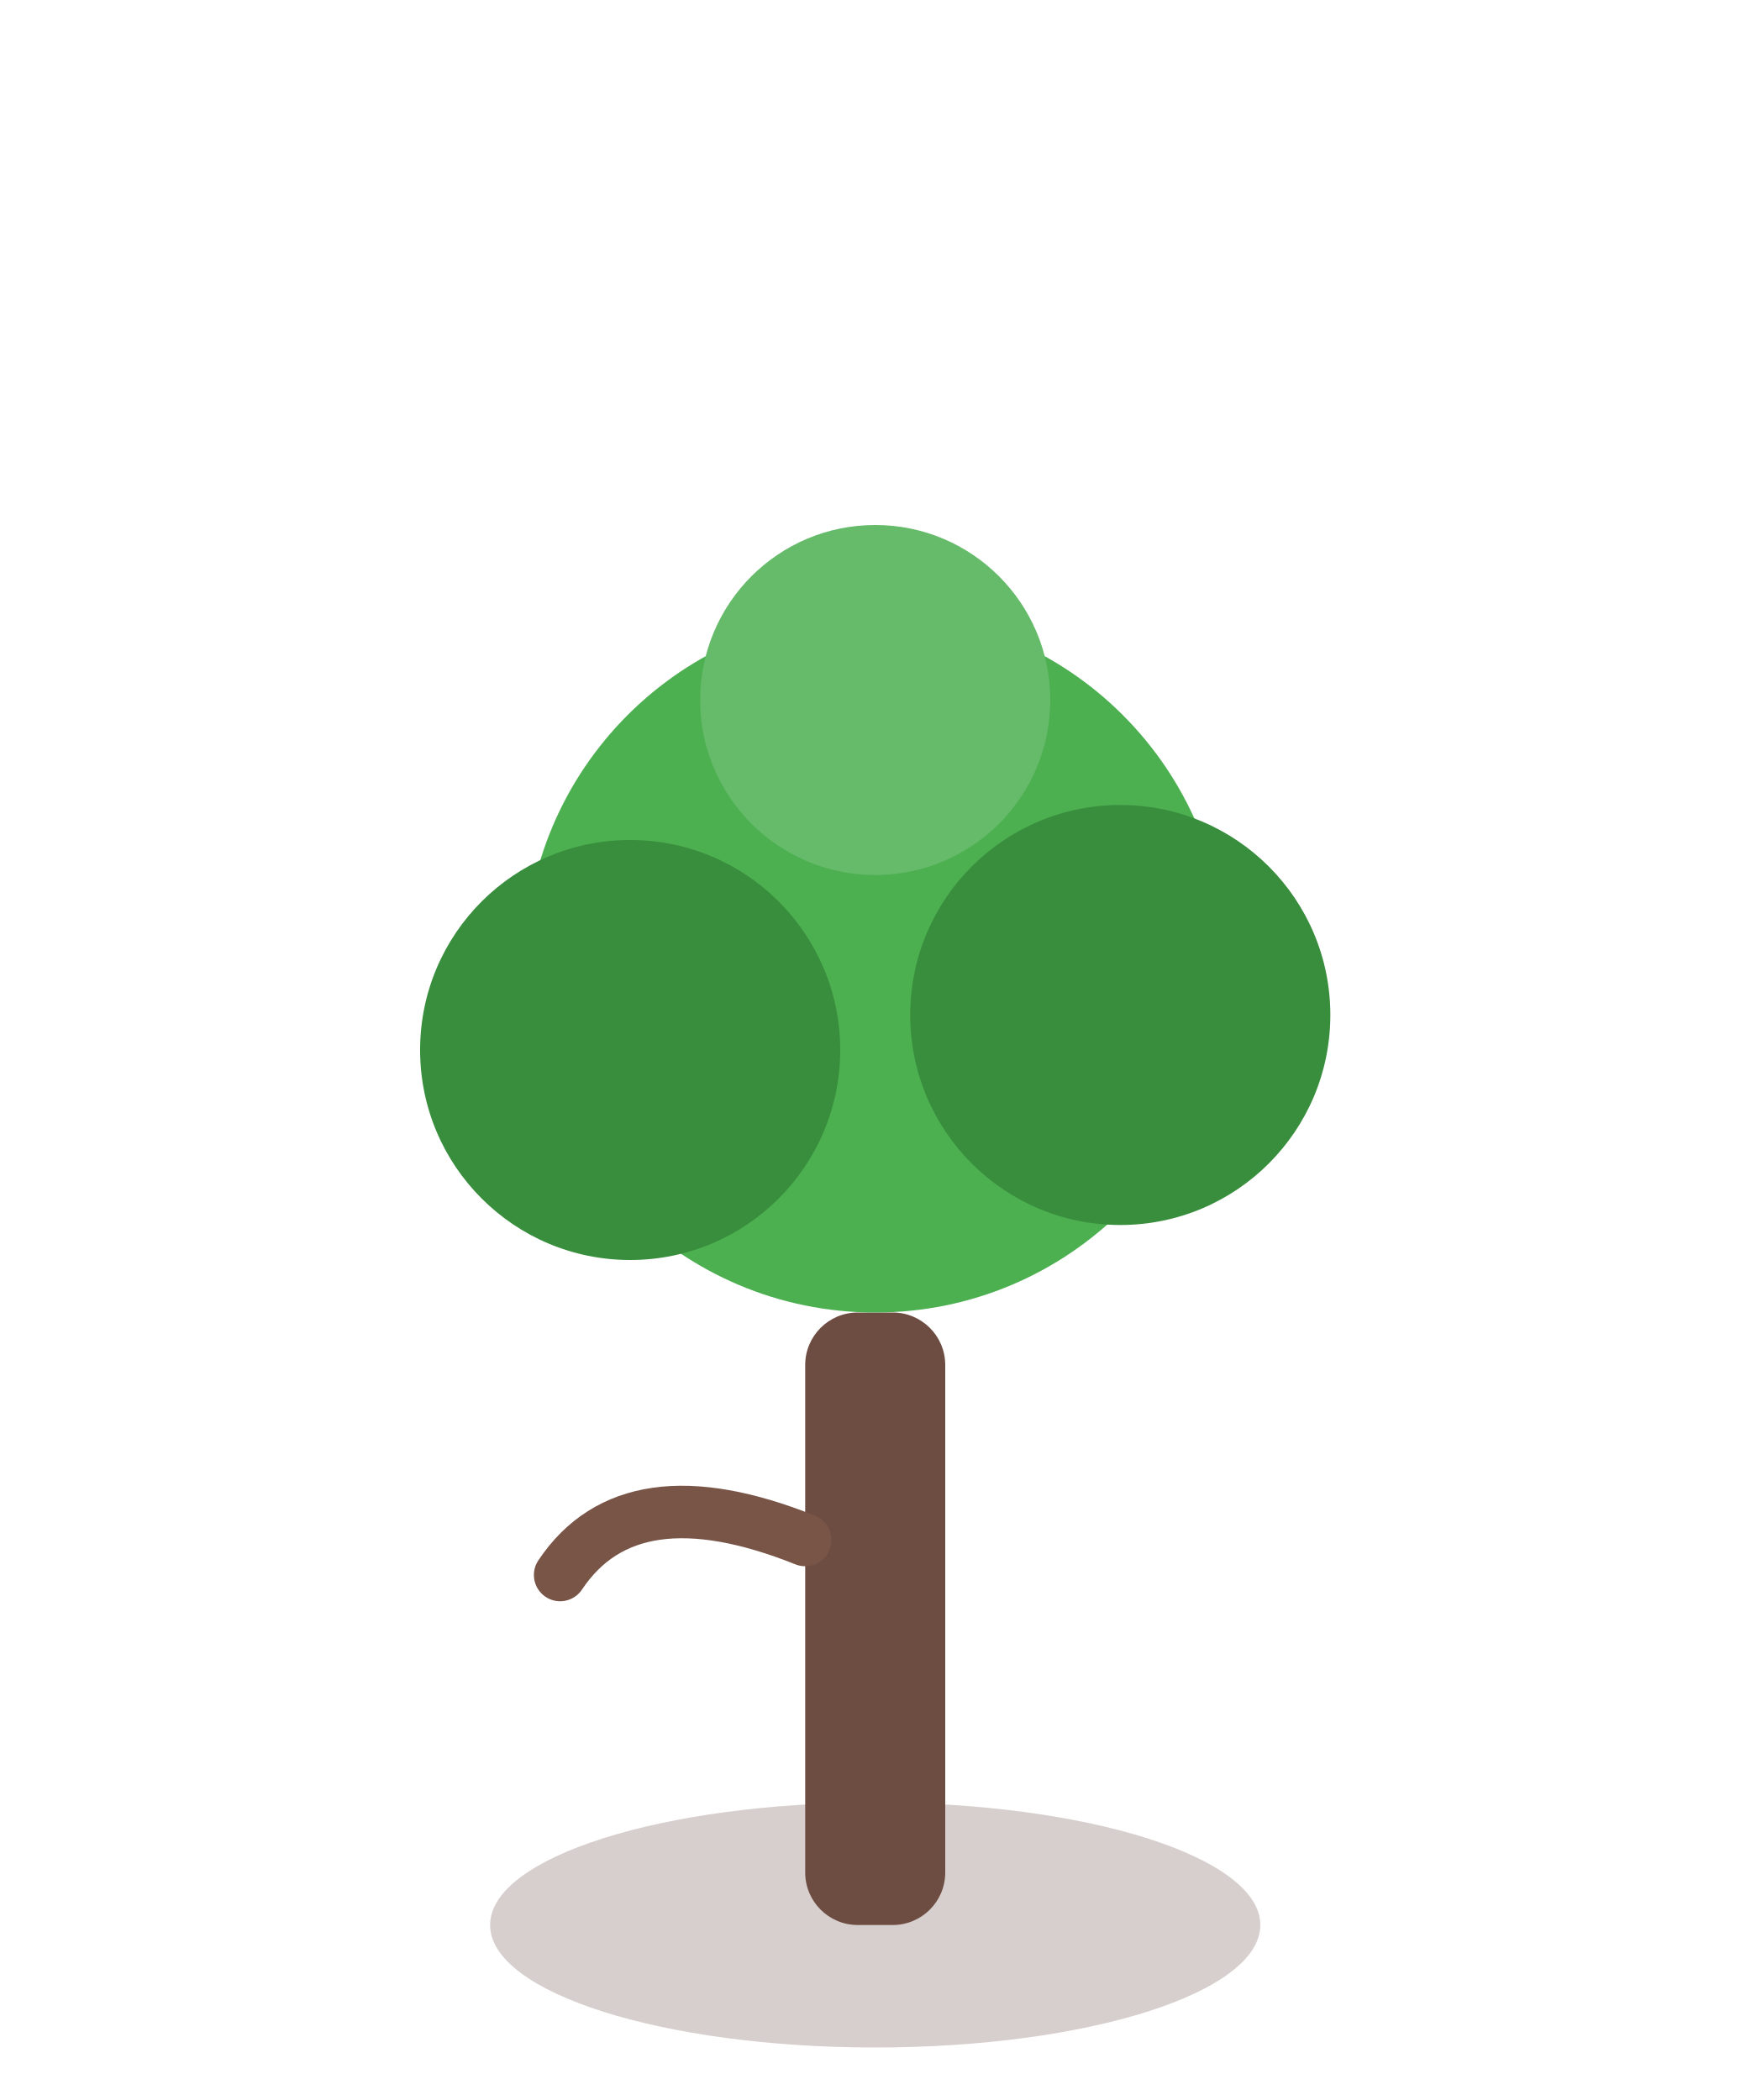
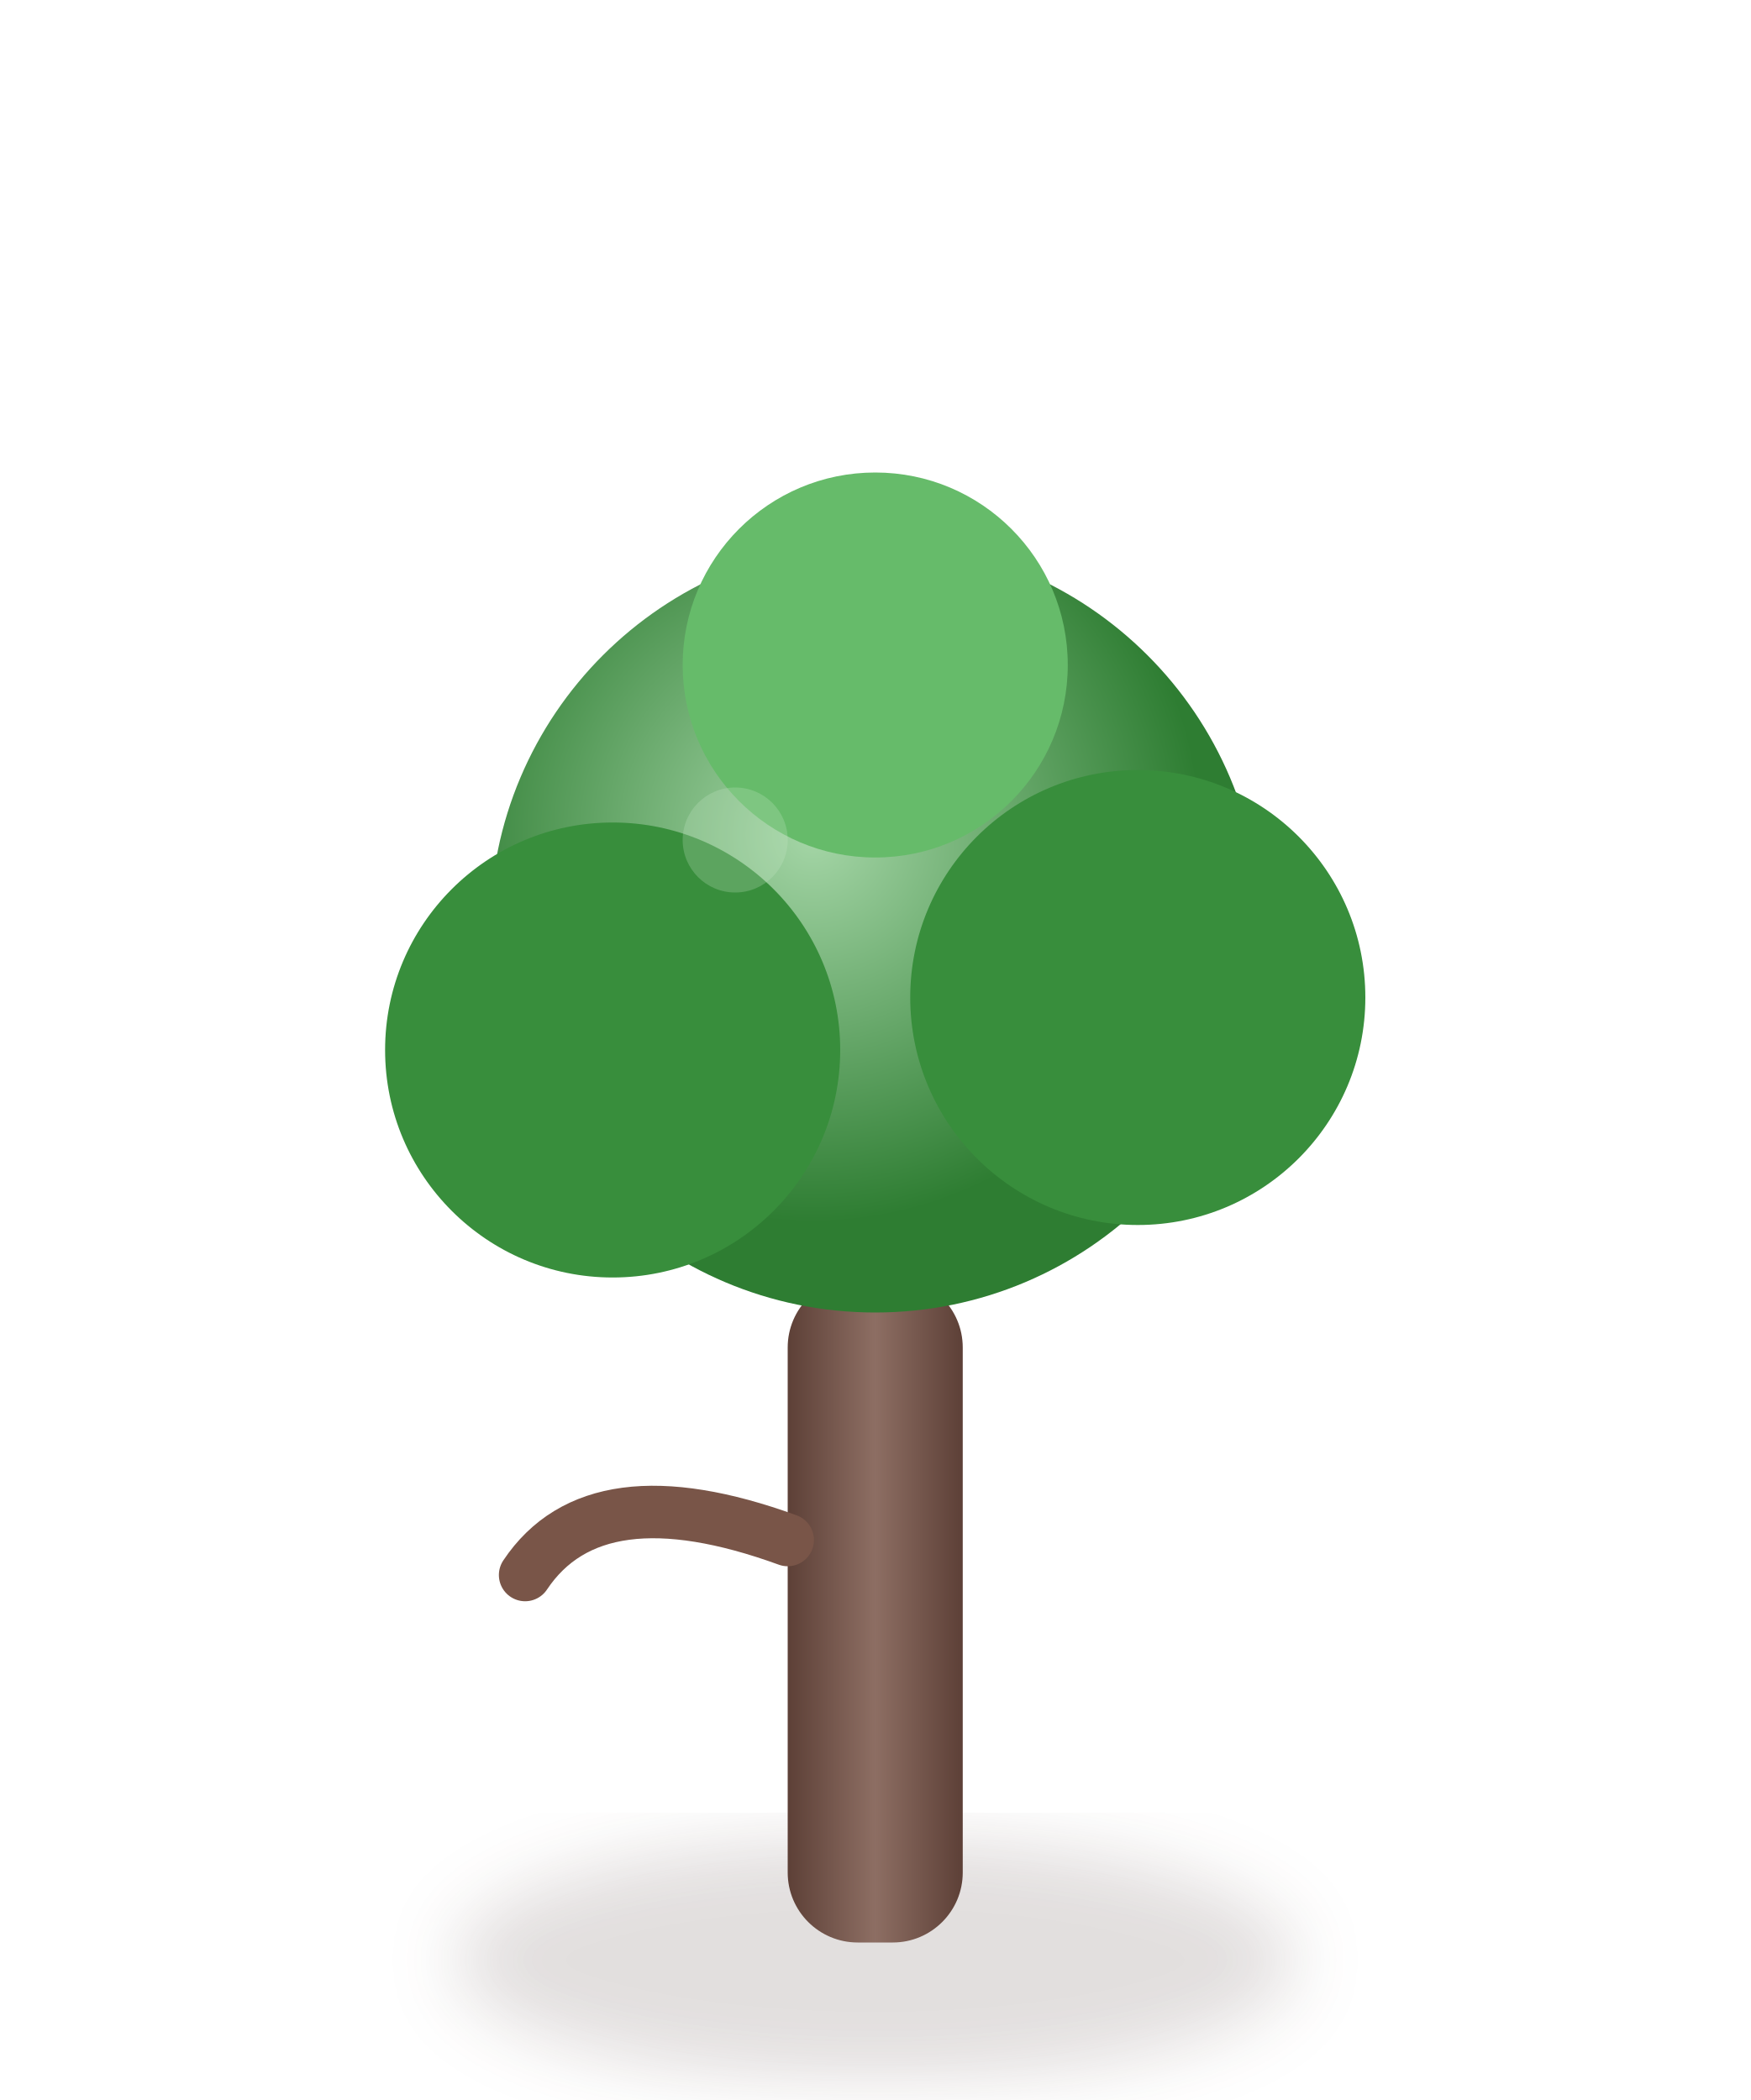
<svg xmlns="http://www.w3.org/2000/svg" viewBox="0 0 100 120">
-   <ellipse cx="50" cy="110" rx="22" ry="7" fill="#5D4037" opacity="0.25" />
-   <rect x="46" y="75" width="8" height="35" rx="3" fill="#6D4C41" />
-   <path d="M46 88 Q36 84 32 90" stroke="#795548" stroke-width="3" fill="none" stroke-linecap="round" />
-   <circle cx="50" cy="55" r="20" fill="#4CAF50" />
-   <circle cx="36" cy="60" r="12" fill="#388E3C" />
-   <circle cx="64" cy="58" r="12" fill="#388E3C" />
-   <circle cx="50" cy="40" r="10" fill="#66BB6A" />
+   <defs>
+     <radialGradient id="cG" cx="42%" cy="38%">
+       <stop offset="0%" stop-color="#A5D6A7" />
+       <stop offset="100%" stop-color="#2E7D32" />
+     </radialGradient>
+     <linearGradient id="trG" x1="0" y1="0" x2="1" y2="0">
+       <stop offset="0%" stop-color="#5D4037" />
+       <stop offset="50%" stop-color="#8D6E63" />
+       <stop offset="100%" stop-color="#5D4037" />
+     </linearGradient>
+     <filter id="sh">
+       <feGaussianBlur stdDeviation="2" />
+     </filter>
+   </defs>
+   <ellipse cx="50" cy="112" rx="24" ry="7" fill="#3E2723" opacity="0.15" filter="url(#sh)" />
+   <rect x="45" y="73" width="10" height="38" rx="4" fill="url(#trG)" />
+   <path d="M45 88 Q34 84 30 90" stroke="#795548" stroke-width="3" fill="none" stroke-linecap="round" />
+   <circle cx="50" cy="53" r="22" fill="url(#cG)" />
+   <circle cx="35" cy="60" r="13" fill="#388E3C" />
+   <circle cx="65" cy="57" r="13" fill="#388E3C" />
+   <circle cx="50" cy="38" r="11" fill="#66BB6A" />
+   <circle cx="42" cy="48" r="3" fill="#C8E6C9" opacity="0.25" />
</svg>
